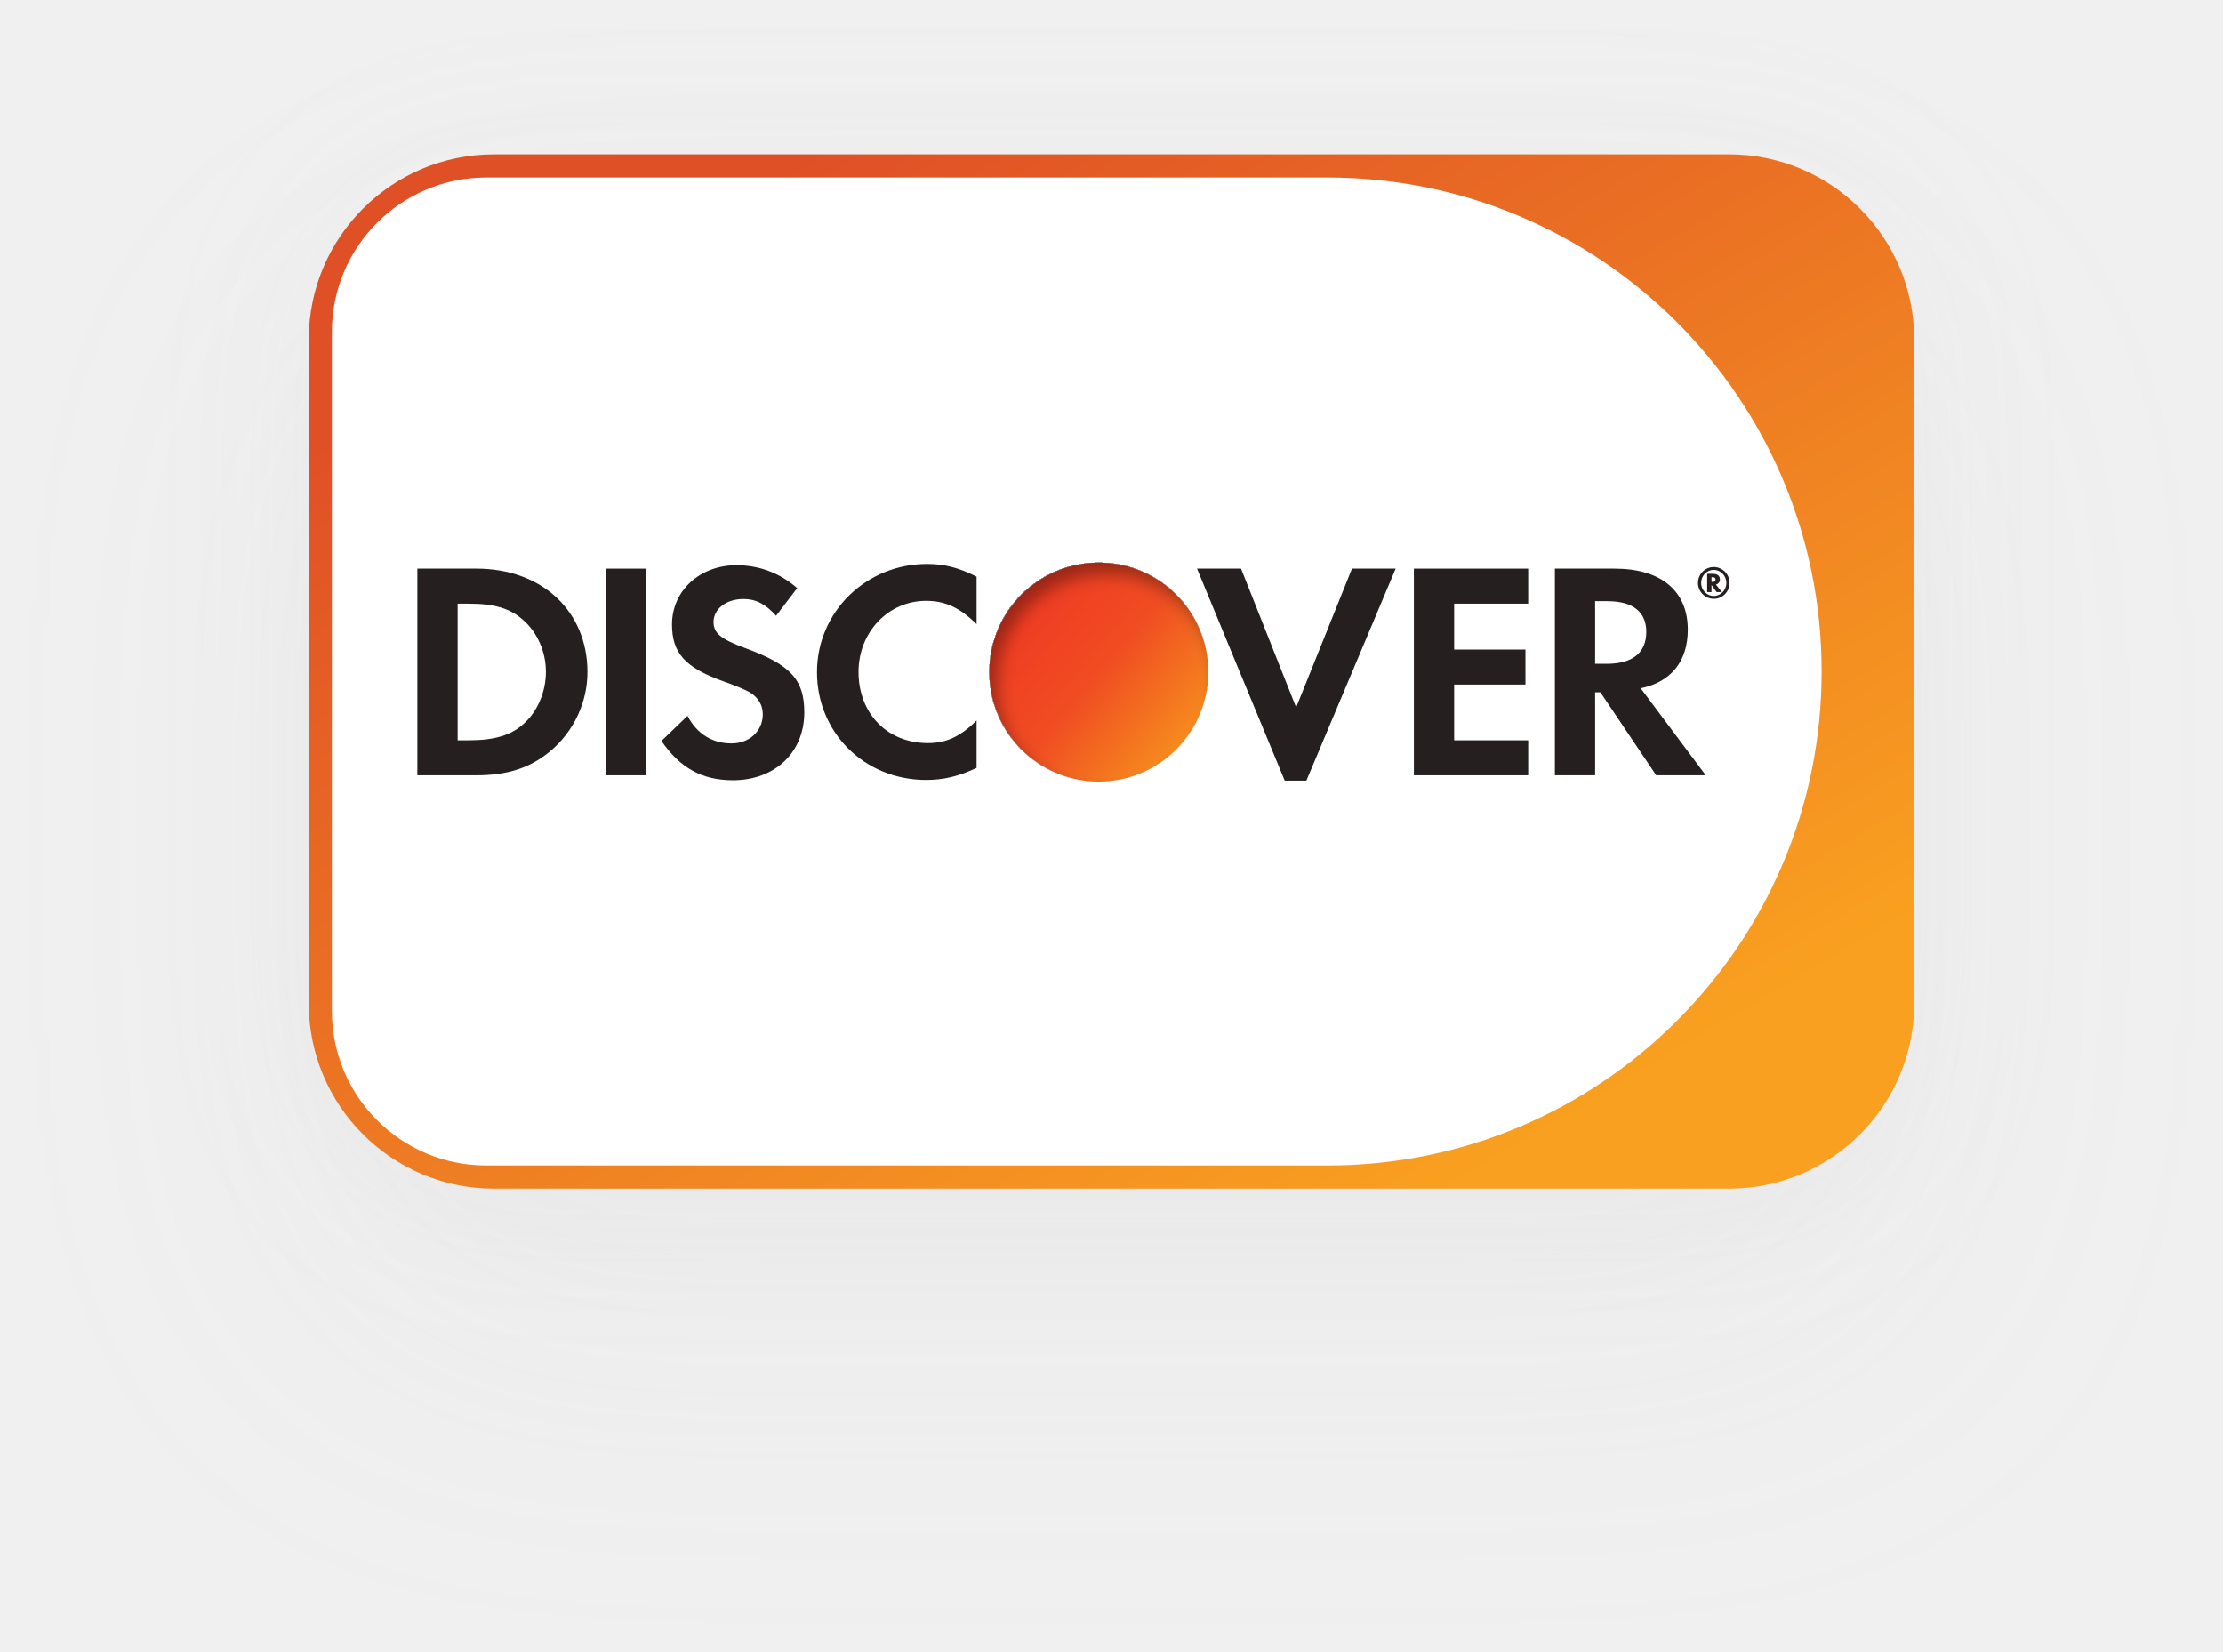
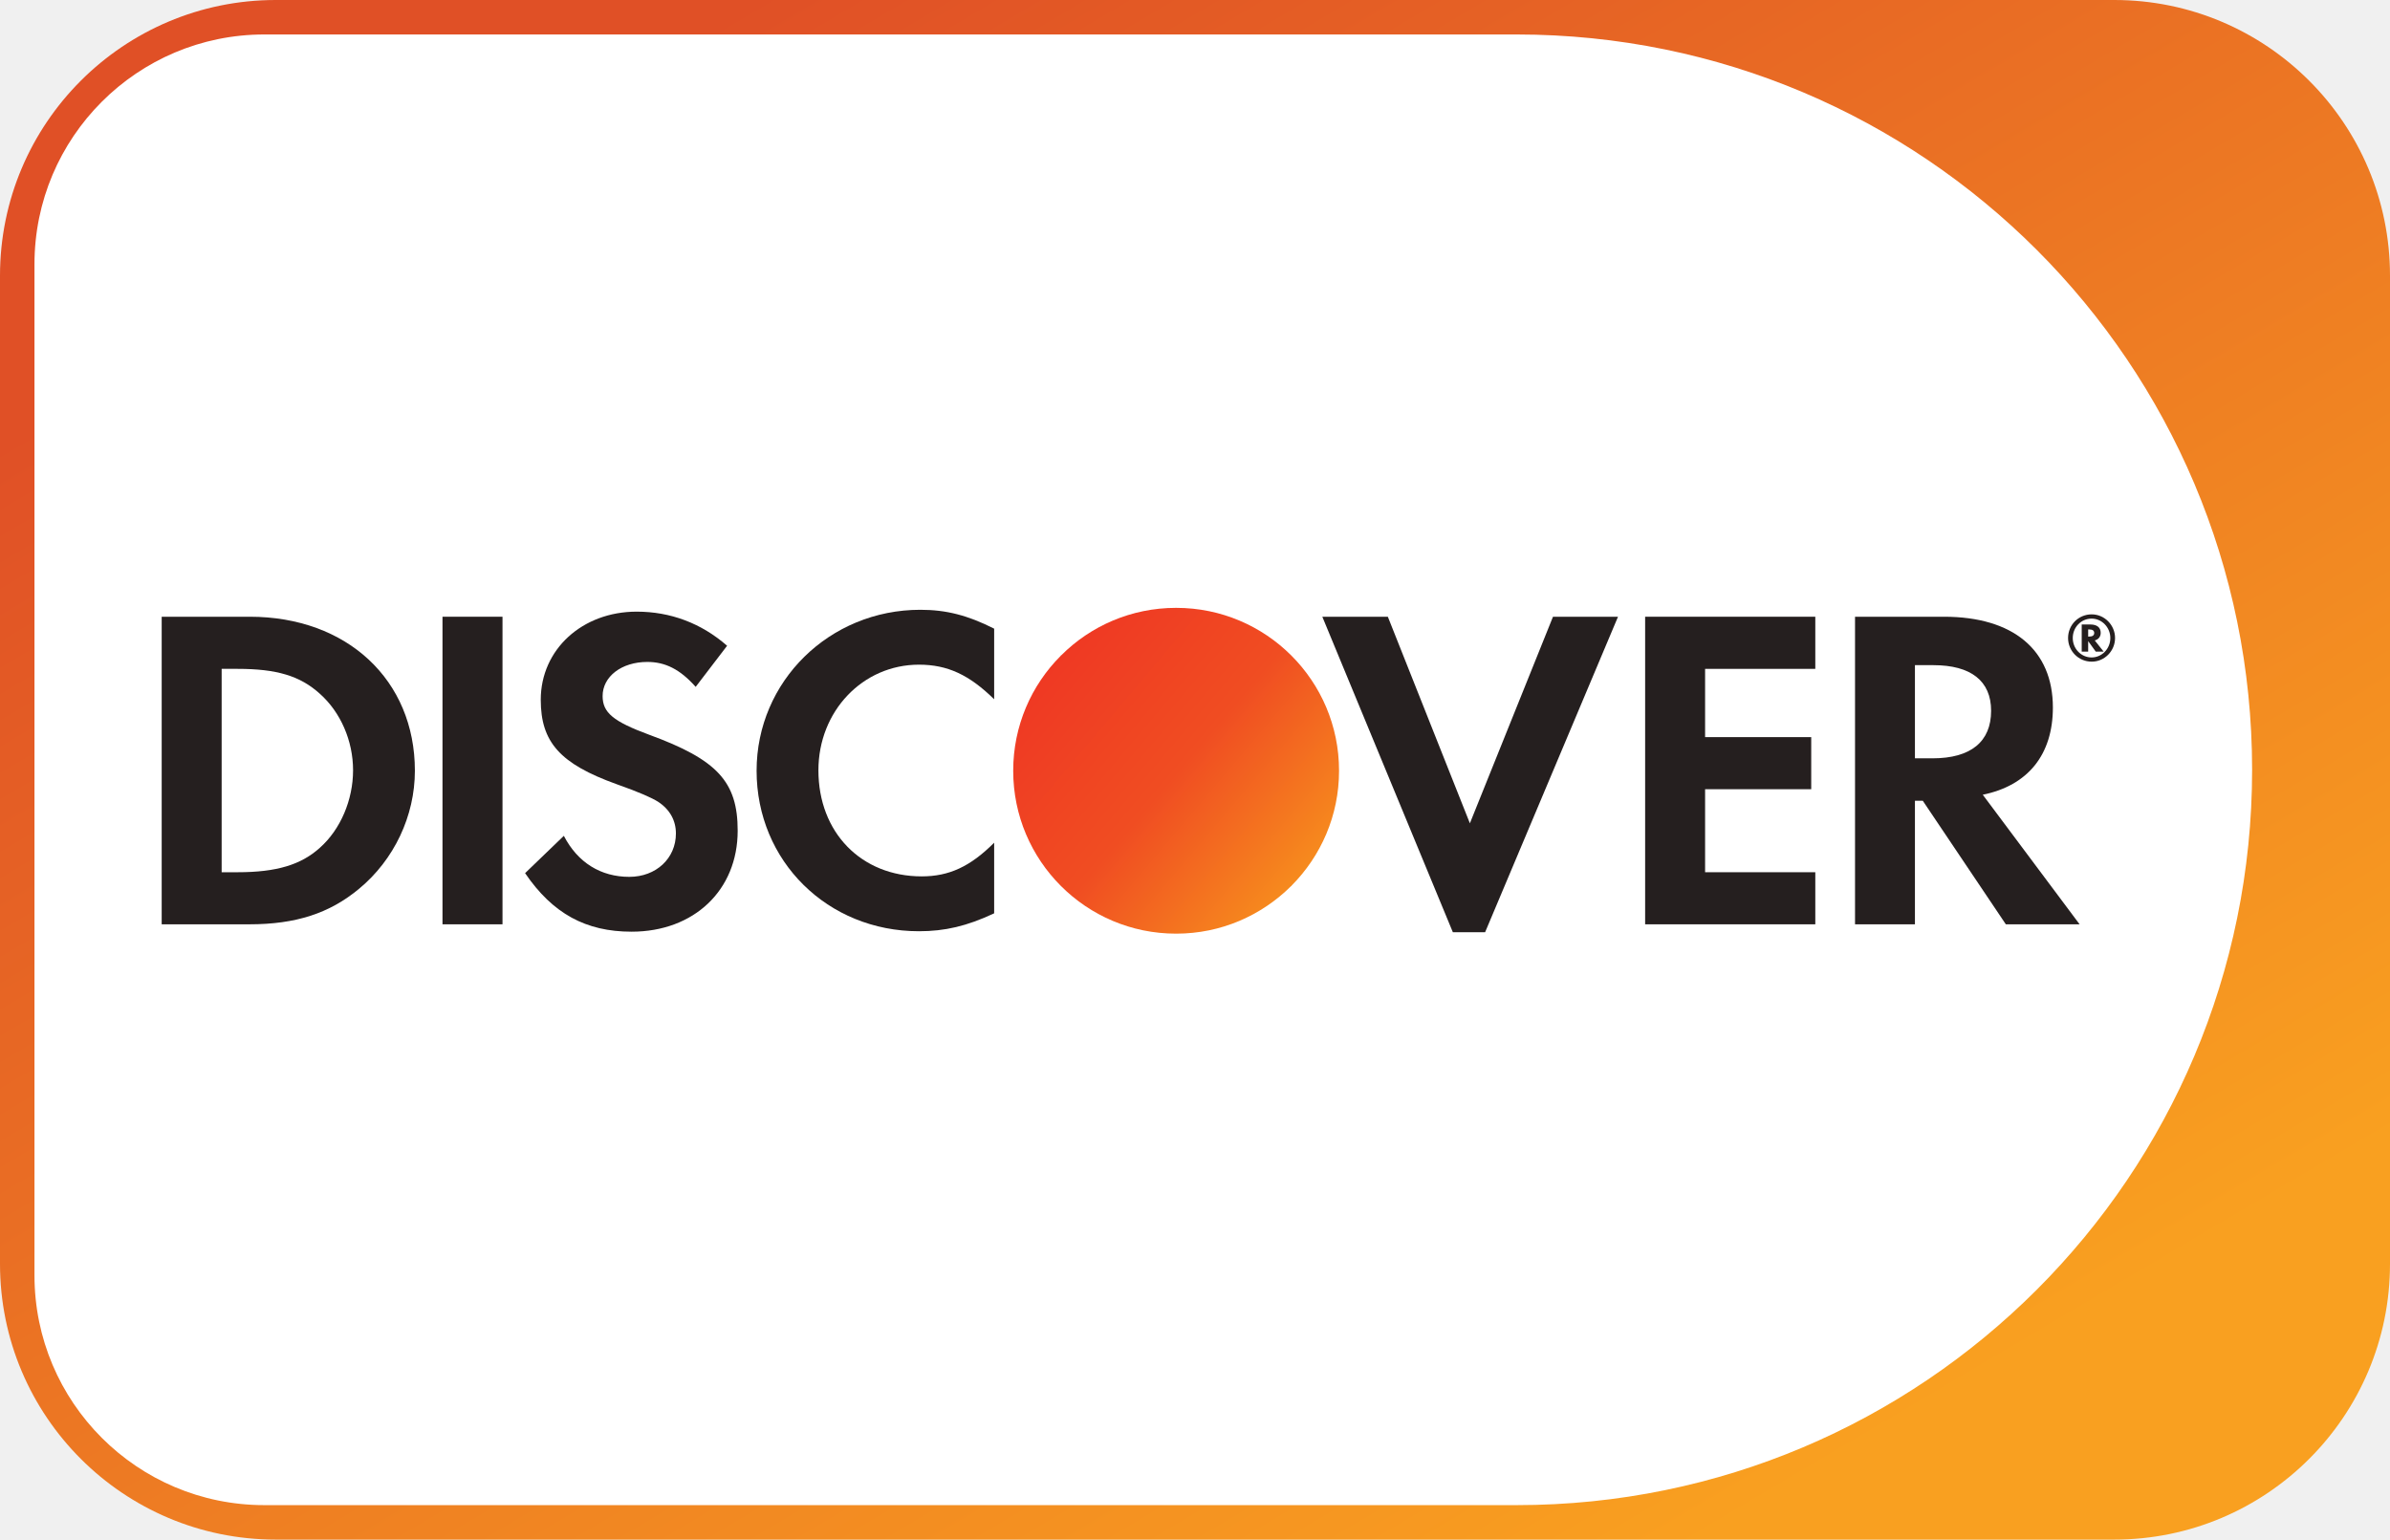
- <svg xmlns="http://www.w3.org/2000/svg" width="288" height="214" viewBox="0 0 288 214" fill="none">
-   <g filter="url(#filter0_dd_4303_2882)">
+ <svg xmlns="http://www.w3.org/2000/svg" width="208" height="134" viewBox="40 20 208 134" fill="none">
+   <g>
    <rect x="40" y="20" width="208" height="134" rx="24" fill="url(#paint0_linear_4303_2882)" />
    <path d="M43 43C43 31.954 51.954 23 63 23H172C207.346 23 236 51.654 236 87C236 122.346 207.346 151 172 151H63C51.954 151 43 142.045 43 131V43Z" fill="white" />
    <path d="M105.846 87.081C105.846 94.951 112.026 101.051 119.975 101.051C122.224 101.051 124.146 100.608 126.521 99.492V93.346C124.434 95.433 122.585 96.276 120.217 96.276C114.958 96.276 111.226 92.464 111.226 87.042C111.226 81.904 115.079 77.85 119.975 77.85C122.466 77.85 124.352 78.736 126.521 80.86V74.716C124.231 73.555 122.345 73.073 120.098 73.073C112.188 73.073 105.846 79.299 105.846 87.081Z" fill="#251F1F" />
    <path d="M92.445 80.581C92.445 82.025 93.366 82.791 96.499 83.95C102.44 86.123 104.2 88.048 104.2 92.302C104.2 97.483 100.392 101.09 94.966 101.09C90.994 101.09 88.105 99.526 85.698 95.995L89.071 92.747C90.274 95.072 92.28 96.317 94.769 96.317C97.1 96.317 98.824 94.71 98.824 92.542C98.824 91.417 98.301 90.451 97.258 89.772C96.733 89.449 95.693 88.967 93.649 88.247C88.745 86.482 87.062 84.594 87.062 80.905C87.062 76.524 90.676 73.235 95.412 73.235C98.346 73.235 101.032 74.239 103.279 76.204L100.545 79.781C99.185 78.256 97.901 77.612 96.335 77.612C94.084 77.612 92.445 78.894 92.445 80.581Z" fill="#251F1F" />
    <path fill-rule="evenodd" clip-rule="evenodd" d="M61.738 73.678H54.072V100.448H61.697C65.749 100.448 68.679 99.492 71.248 97.357C74.302 94.829 76.107 91.019 76.107 87.081C76.107 79.182 70.204 73.678 61.738 73.678ZM67.836 93.789C66.195 95.269 64.064 95.915 60.691 95.915H59.29V78.215H60.691C64.064 78.215 66.11 78.817 67.836 80.38C69.644 81.987 70.727 84.478 70.727 87.043C70.727 89.612 69.644 92.183 67.836 93.789Z" fill="#251F1F" />
    <path d="M83.732 73.678H78.51V100.448H83.732V73.678Z" fill="#251F1F" />
    <path d="M160.783 73.678L167.923 91.657L175.155 73.678H180.814L169.249 101.135H166.44L155.081 73.678H160.783Z" fill="#251F1F" />
    <path d="M183.175 100.448H197.984V95.915H188.393V88.69H197.629V84.156H188.393V78.215H197.984V73.678H183.175V100.448Z" fill="#251F1F" />
    <path fill-rule="evenodd" clip-rule="evenodd" d="M209.183 73.678C215.206 73.678 218.661 76.57 218.661 81.58C218.661 85.68 216.492 88.37 212.559 89.17L220.986 100.448H214.566L207.339 89.694H206.655V100.448H201.442V73.678H209.183ZM206.655 86.002H208.184C211.519 86.002 213.285 84.553 213.285 81.863C213.285 79.258 211.519 77.893 208.264 77.893H206.655V86.002Z" fill="#251F1F" />
    <path fill-rule="evenodd" clip-rule="evenodd" d="M222.822 75.082C222.822 74.611 222.495 74.353 221.927 74.353H221.17V76.715H221.732V75.8L222.392 76.715H223.081L222.305 75.742C222.636 75.651 222.822 75.409 222.822 75.082ZM221.827 75.404H221.732V74.786H221.834C222.113 74.786 222.257 74.887 222.257 75.091C222.257 75.298 222.11 75.404 221.827 75.404Z" fill="#251F1F" />
    <path fill-rule="evenodd" clip-rule="evenodd" d="M219.983 75.529C219.983 74.385 220.895 73.471 222.039 73.471C223.155 73.471 224.072 74.403 224.072 75.529C224.072 76.663 223.155 77.588 222.039 77.588C220.904 77.588 219.983 76.671 219.983 75.529ZM220.391 75.532C220.391 76.47 221.129 77.221 222.03 77.221C222.93 77.221 223.661 76.462 223.661 75.532C223.661 74.61 222.93 73.841 222.03 73.841C221.122 73.841 220.391 74.593 220.391 75.532Z" fill="#251F1F" />
-     <g filter="url(#filter1_i_4303_2882)">
+     <g>
      <path d="M142.348 101.261C134.524 101.261 128.179 94.916 128.179 87.092V87.073C128.179 83.18 129.755 79.639 132.305 77.089C132.305 77.07 132.325 77.07 132.325 77.05C132.344 77.05 132.344 77.031 132.364 77.031C134.913 74.481 138.455 72.905 142.348 72.905H142.367C150.191 72.905 156.536 79.249 156.536 87.073V87.092C156.536 90.985 154.959 94.508 152.409 97.077C152.409 97.096 152.39 97.096 152.39 97.116C152.371 97.116 152.371 97.135 152.351 97.135C149.782 99.684 146.259 101.261 142.367 101.261H142.348Z" fill="url(#paint1_linear_4303_2882)" />
    </g>
  </g>
  <defs>
-     <filter id="filter0_dd_4303_2882" x="0" y="0" width="288" height="214" filterUnits="userSpaceOnUse" color-interpolation-filters="sRGB">
-       <feFlood flood-opacity="0" result="BackgroundImageFix" />
-       <feColorMatrix in="SourceAlpha" type="matrix" values="0 0 0 0 0 0 0 0 0 0 0 0 0 0 0 0 0 0 127 0" result="hardAlpha" />
-       <feOffset dy="2" />
-       <feGaussianBlur stdDeviation="10" />
-       <feColorMatrix type="matrix" values="0 0 0 0 0.718 0 0 0 0 0.718 0 0 0 0 0.718 0 0 0 0.08 0" />
-       <feBlend mode="normal" in2="BackgroundImageFix" result="effect1_dropShadow_4303_2882" />
-       <feColorMatrix in="SourceAlpha" type="matrix" values="0 0 0 0 0 0 0 0 0 0 0 0 0 0 0 0 0 0 127 0" result="hardAlpha" />
-       <feOffset dy="20" />
-       <feGaussianBlur stdDeviation="20" />
-       <feColorMatrix type="matrix" values="0 0 0 0 0.718 0 0 0 0 0.718 0 0 0 0 0.718 0 0 0 0.08 0" />
-       <feBlend mode="normal" in2="effect1_dropShadow_4303_2882" result="effect2_dropShadow_4303_2882" />
-       <feBlend mode="normal" in="SourceGraphic" in2="effect2_dropShadow_4303_2882" result="shape" />
-     </filter>
-     <filter id="filter1_i_4303_2882" x="128.179" y="72.905" width="29.395" height="29.913" filterUnits="userSpaceOnUse" color-interpolation-filters="sRGB">
-       <feFlood flood-opacity="0" result="BackgroundImageFix" />
-       <feBlend mode="normal" in="SourceGraphic" in2="BackgroundImageFix" result="shape" />
-       <feColorMatrix in="SourceAlpha" type="matrix" values="0 0 0 0 0 0 0 0 0 0 0 0 0 0 0 0 0 0 127 0" result="hardAlpha" />
-       <feOffset dx="1.038" dy="1.557" />
-       <feGaussianBlur stdDeviation="1.038" />
-       <feComposite in2="hardAlpha" operator="arithmetic" k2="-1" k3="1" />
-       <feColorMatrix type="matrix" values="0 0 0 0 0 0 0 0 0 0 0 0 0 0 0 0 0 0 0.35 0" />
-       <feBlend mode="normal" in2="shape" result="effect1_innerShadow_4303_2882" />
-     </filter>
    <linearGradient id="paint0_linear_4303_2882" x1="105.438" y1="20" x2="185.634" y2="155.712" gradientUnits="userSpaceOnUse">
      <stop stop-color="#E05026" />
      <stop offset="1" stop-color="#F9A020" />
    </linearGradient>
    <linearGradient id="paint1_linear_4303_2882" x1="134.926" y1="72.905" x2="158.226" y2="92.621" gradientUnits="userSpaceOnUse">
      <stop stop-color="#EF3823" />
      <stop offset="0.49" stop-color="#F04D22" />
      <stop offset="1" stop-color="#F7911D" />
    </linearGradient>
  </defs>
</svg>
